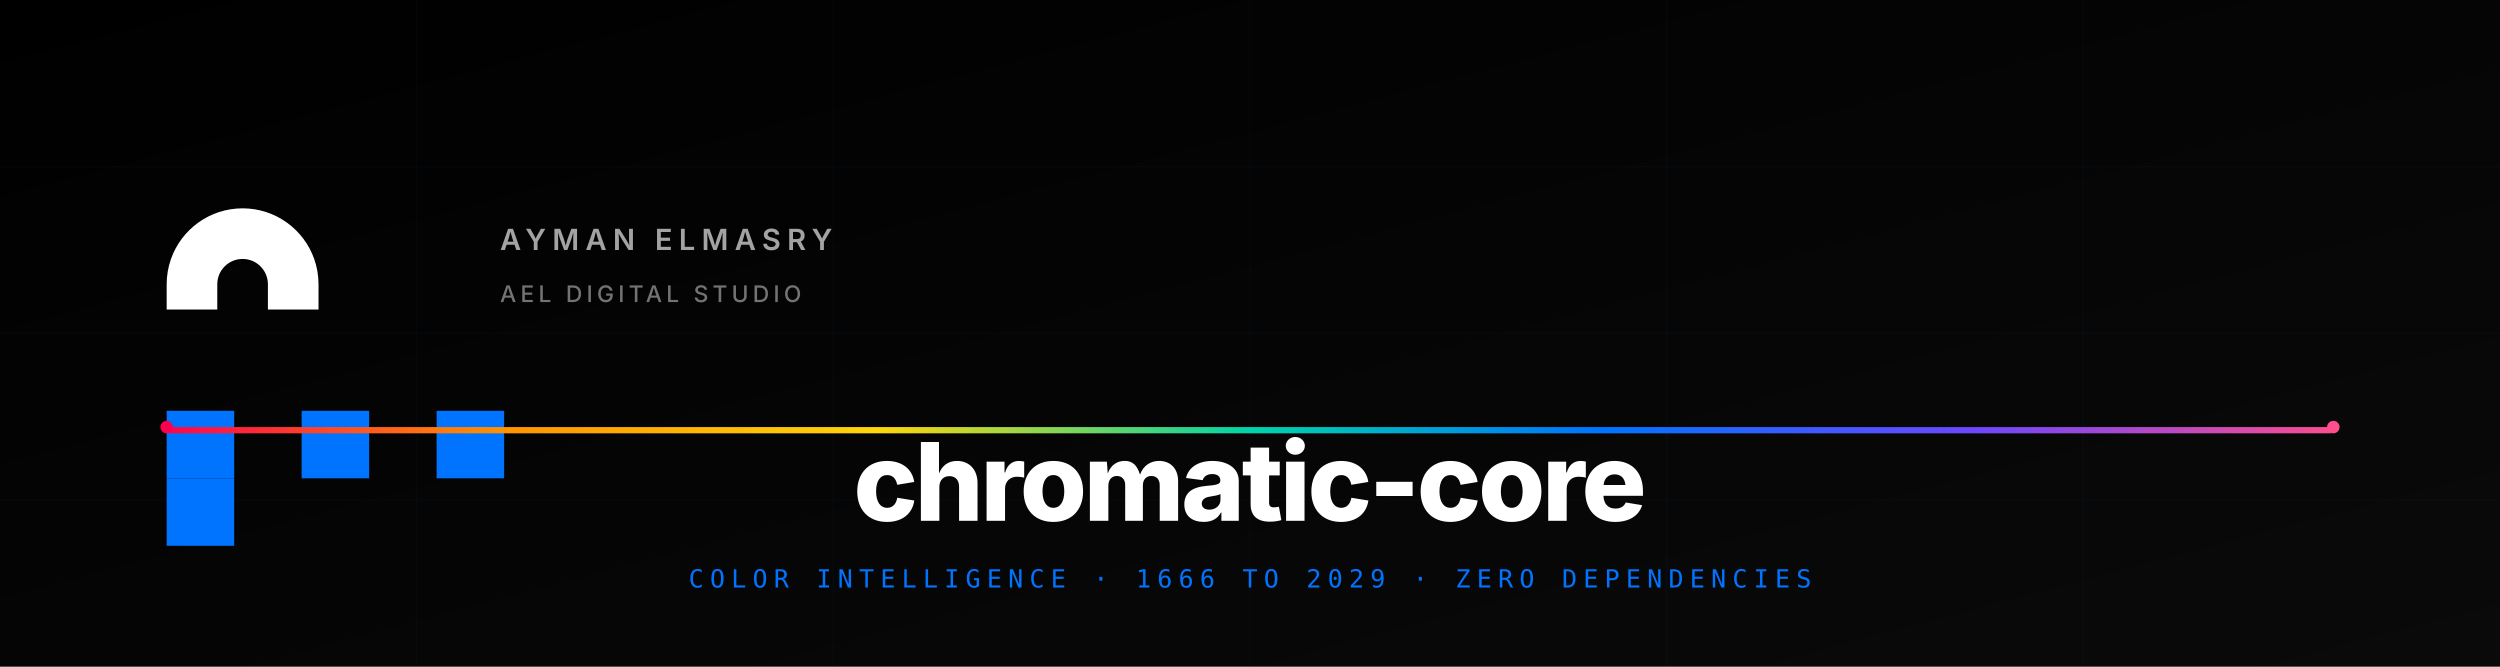
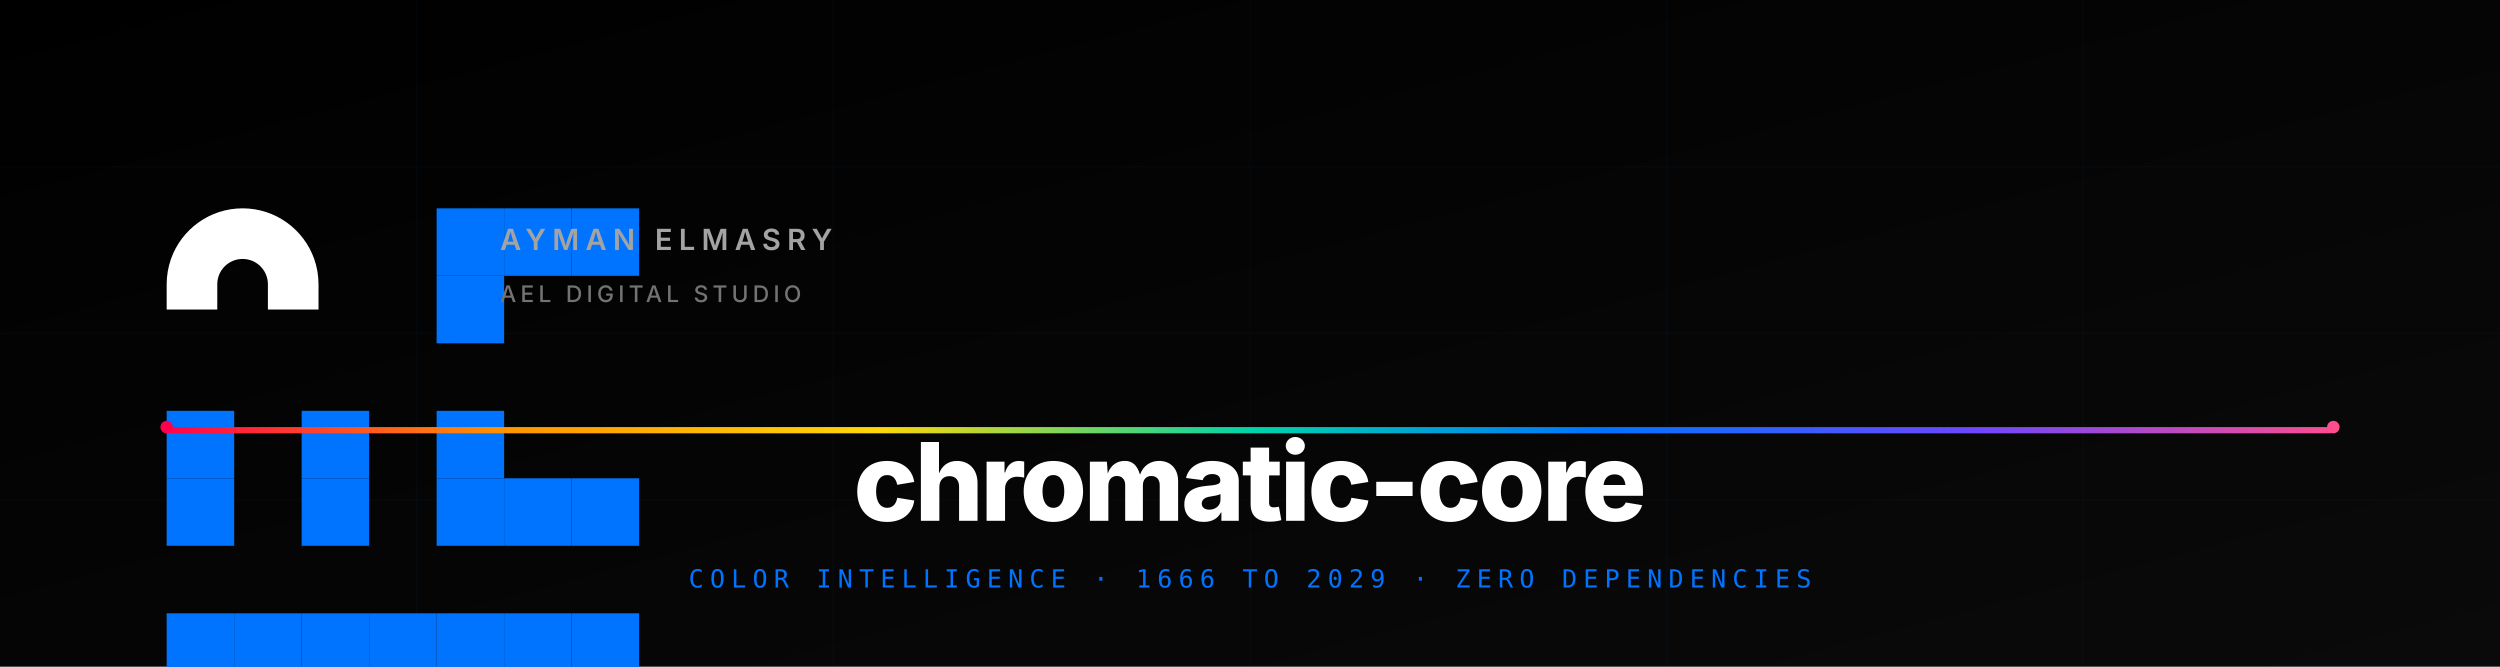
<svg xmlns="http://www.w3.org/2000/svg" viewBox="0 0 1200 320" width="1200" height="320">
  <defs>
    <linearGradient id="bg" x1="0%" y1="0%" x2="100%" y2="100%">
      <stop offset="0%" stop-color="#000000" />
      <stop offset="100%" stop-color="#0A0A0A" />
    </linearGradient>
    <linearGradient id="spectrum" x1="0%" y1="0%" x2="100%" y2="0%">
      <stop offset="0%" stop-color="#FF004D" />
      <stop offset="16%" stop-color="#FF9500" />
      <stop offset="33%" stop-color="#FFD60A" />
      <stop offset="50%" stop-color="#00D4AA" />
      <stop offset="66%" stop-color="#0074FF" />
      <stop offset="83%" stop-color="#6C47FF" />
      <stop offset="100%" stop-color="#FF4D8D" />
    </linearGradient>
  </defs>
  <rect width="1200" height="320" fill="url(#bg)" />
  <g opacity="0.05" stroke="#0074FF" stroke-width="0.5">
    <line x1="0" y1="80" x2="1200" y2="80" />
    <line x1="0" y1="160" x2="1200" y2="160" />
    <line x1="0" y1="240" x2="1200" y2="240" />
    <line x1="200" y1="0" x2="200" y2="320" />
    <line x1="400" y1="0" x2="400" y2="320" />
    <line x1="600" y1="0" x2="600" y2="320" />
    <line x1="800" y1="0" x2="800" y2="320" />
    <line x1="1000" y1="0" x2="1000" y2="320" />
  </g>
  <g transform="translate(80, 100)">
    <path d="m97.19,48.59v16.2h-32.4v-16.2c0-8.94-7.25-16.2-16.2-16.2s-16.2,7.25-16.2,16.2v16.2H0v-16.2c0-5.68.98-11.13,2.76-16.2C9.44,13.52,27.44,0,48.59,0s39.16,13.52,45.83,32.4c1.79,5.07,2.76,10.52,2.76,16.2Z" fill="#ffffff" transform="scale(0.75)" />
    <rect y="97.19" width="32.4" height="32.4" fill="#0074FF" />
    <rect x="64.79" y="97.19" width="32.4" height="32.4" fill="#0074FF" />
+     <rect x="64.79" y="129.58" width="32.4" height="32.4" fill="#0074FF" />
    <rect y="129.58" width="32.4" height="32.4" fill="#0074FF" />
    <rect x="129.58" y="97.19" width="32.4" height="32.4" fill="#0074FF" />
+     <rect x="161.98" y="129.58" width="32.4" height="32.4" fill="#0074FF" />
+     <rect x="194.38" y="129.58" width="32.4" height="32.4" fill="#0074FF" />
+     <rect x="129.58" y="129.58" width="32.4" height="32.4" fill="#0074FF" />
+     <rect x="129.58" width="32.4" height="32.4" fill="#0074FF" />
+     <rect x="161.98" width="32.4" height="32.4" fill="#0074FF" />
+     <rect x="194.38" width="32.4" height="32.4" fill="#0074FF" />
+     <rect x="129.58" y="32.4" width="32.4" height="32.4" fill="#0074FF" />
+     <rect y="194.38" width="32.4" height="32.4" fill="#0074FF" />
+     <rect x="32.4" y="194.38" width="32.4" height="32.4" fill="#0074FF" />
+     <rect x="64.79" y="194.38" width="32.4" height="32.4" fill="#0074FF" />
+     <rect x="97.19" y="194.38" width="32.4" height="32.4" fill="#0074FF" />
+     <rect x="129.58" y="194.38" width="32.4" height="32.4" fill="#0074FF" />
+     <rect x="161.98" y="194.38" width="32.4" height="32.4" fill="#0074FF" />
+     <rect x="194.38" y="194.38" width="32.4" height="32.4" fill="#0074FF" />
  </g>
  <text x="240" y="120" font-family="Inter, sans-serif" font-size="14" font-weight="600" fill="#A3A3A3" letter-spacing="3">AYMAN ELMASRY</text>
  <text x="240" y="145" font-family="Inter, sans-serif" font-size="11" font-weight="500" fill="#737373" letter-spacing="2">AEL DIGITAL STUDIO</text>
  <rect x="80" y="205" width="1040" height="3" rx="1.5" fill="url(#spectrum)" />
  <text x="600" y="250" text-anchor="middle" font-family="Inter, sans-serif" font-size="52" font-weight="800" fill="#FFFFFF" letter-spacing="-1.5">chromatic-core</text>
  <text x="600" y="282" text-anchor="middle" font-family="JetBrains Mono, monospace" font-size="12" fill="#0074FF" letter-spacing="3">COLOR INTELLIGENCE · 1666 TO 2029 · ZERO DEPENDENCIES</text>
  <circle cx="80" cy="205" r="3" fill="#FF004D" />
  <circle cx="1120" cy="205" r="3" fill="#FF4D8D" />
</svg>
